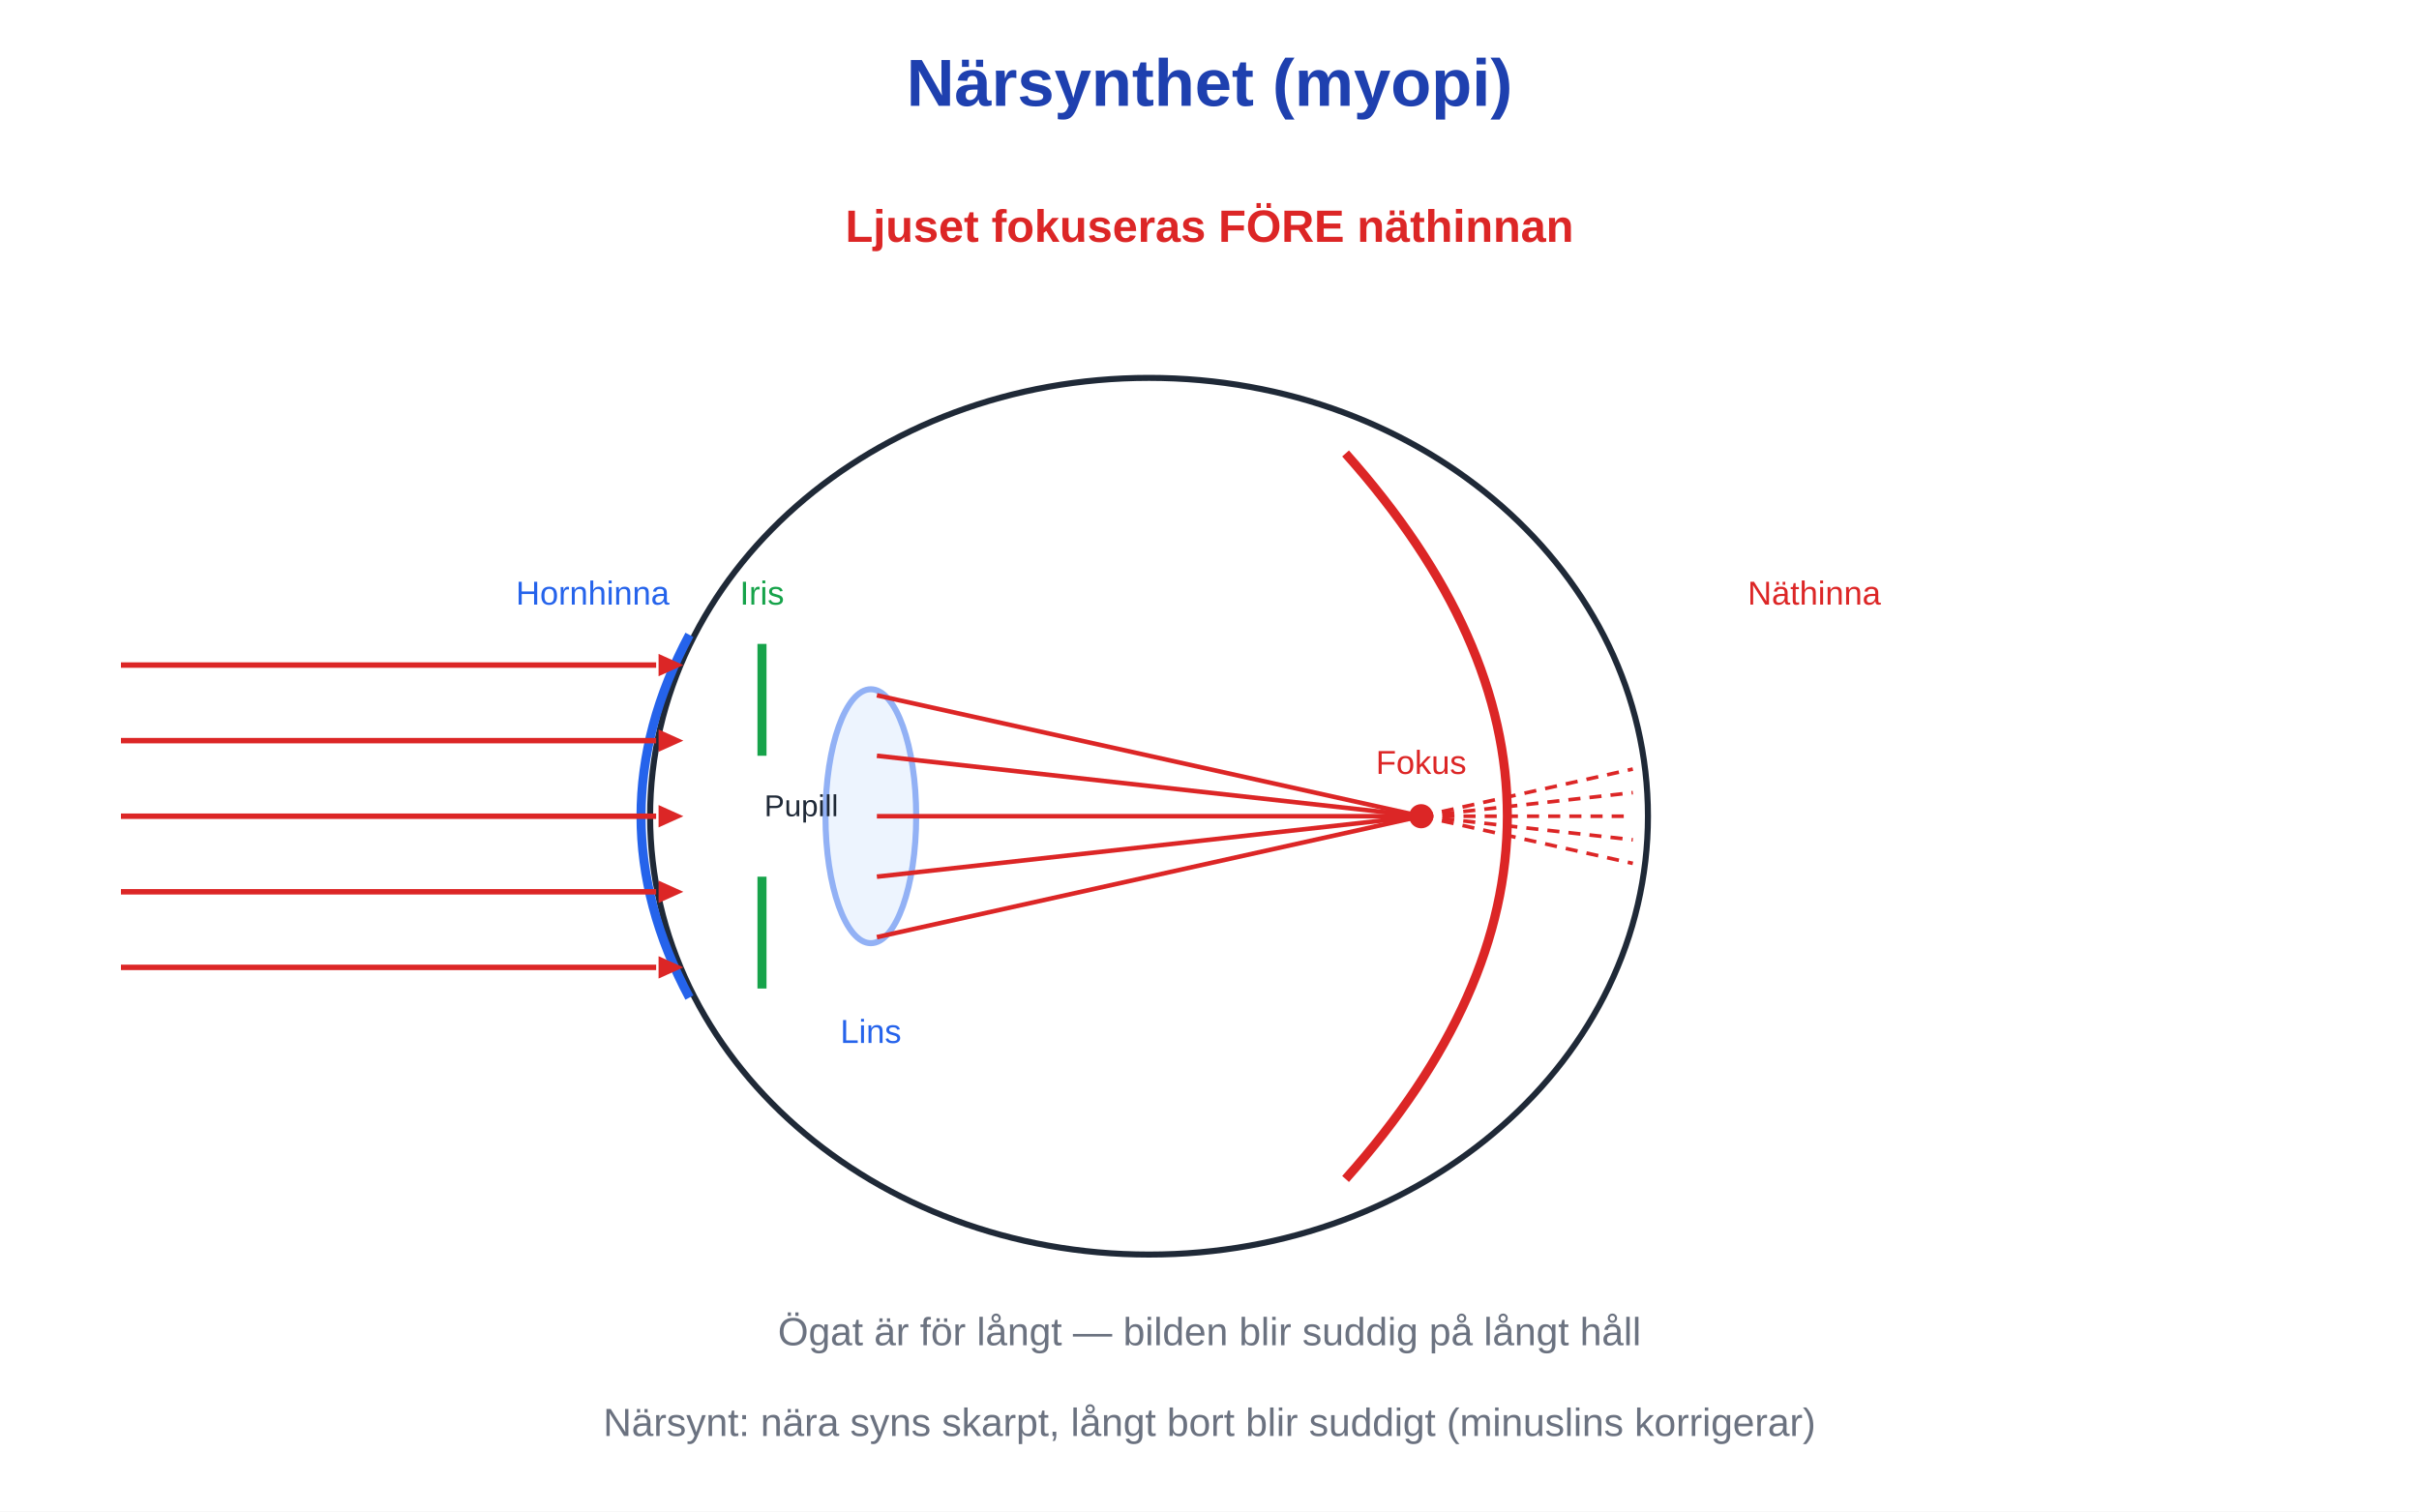
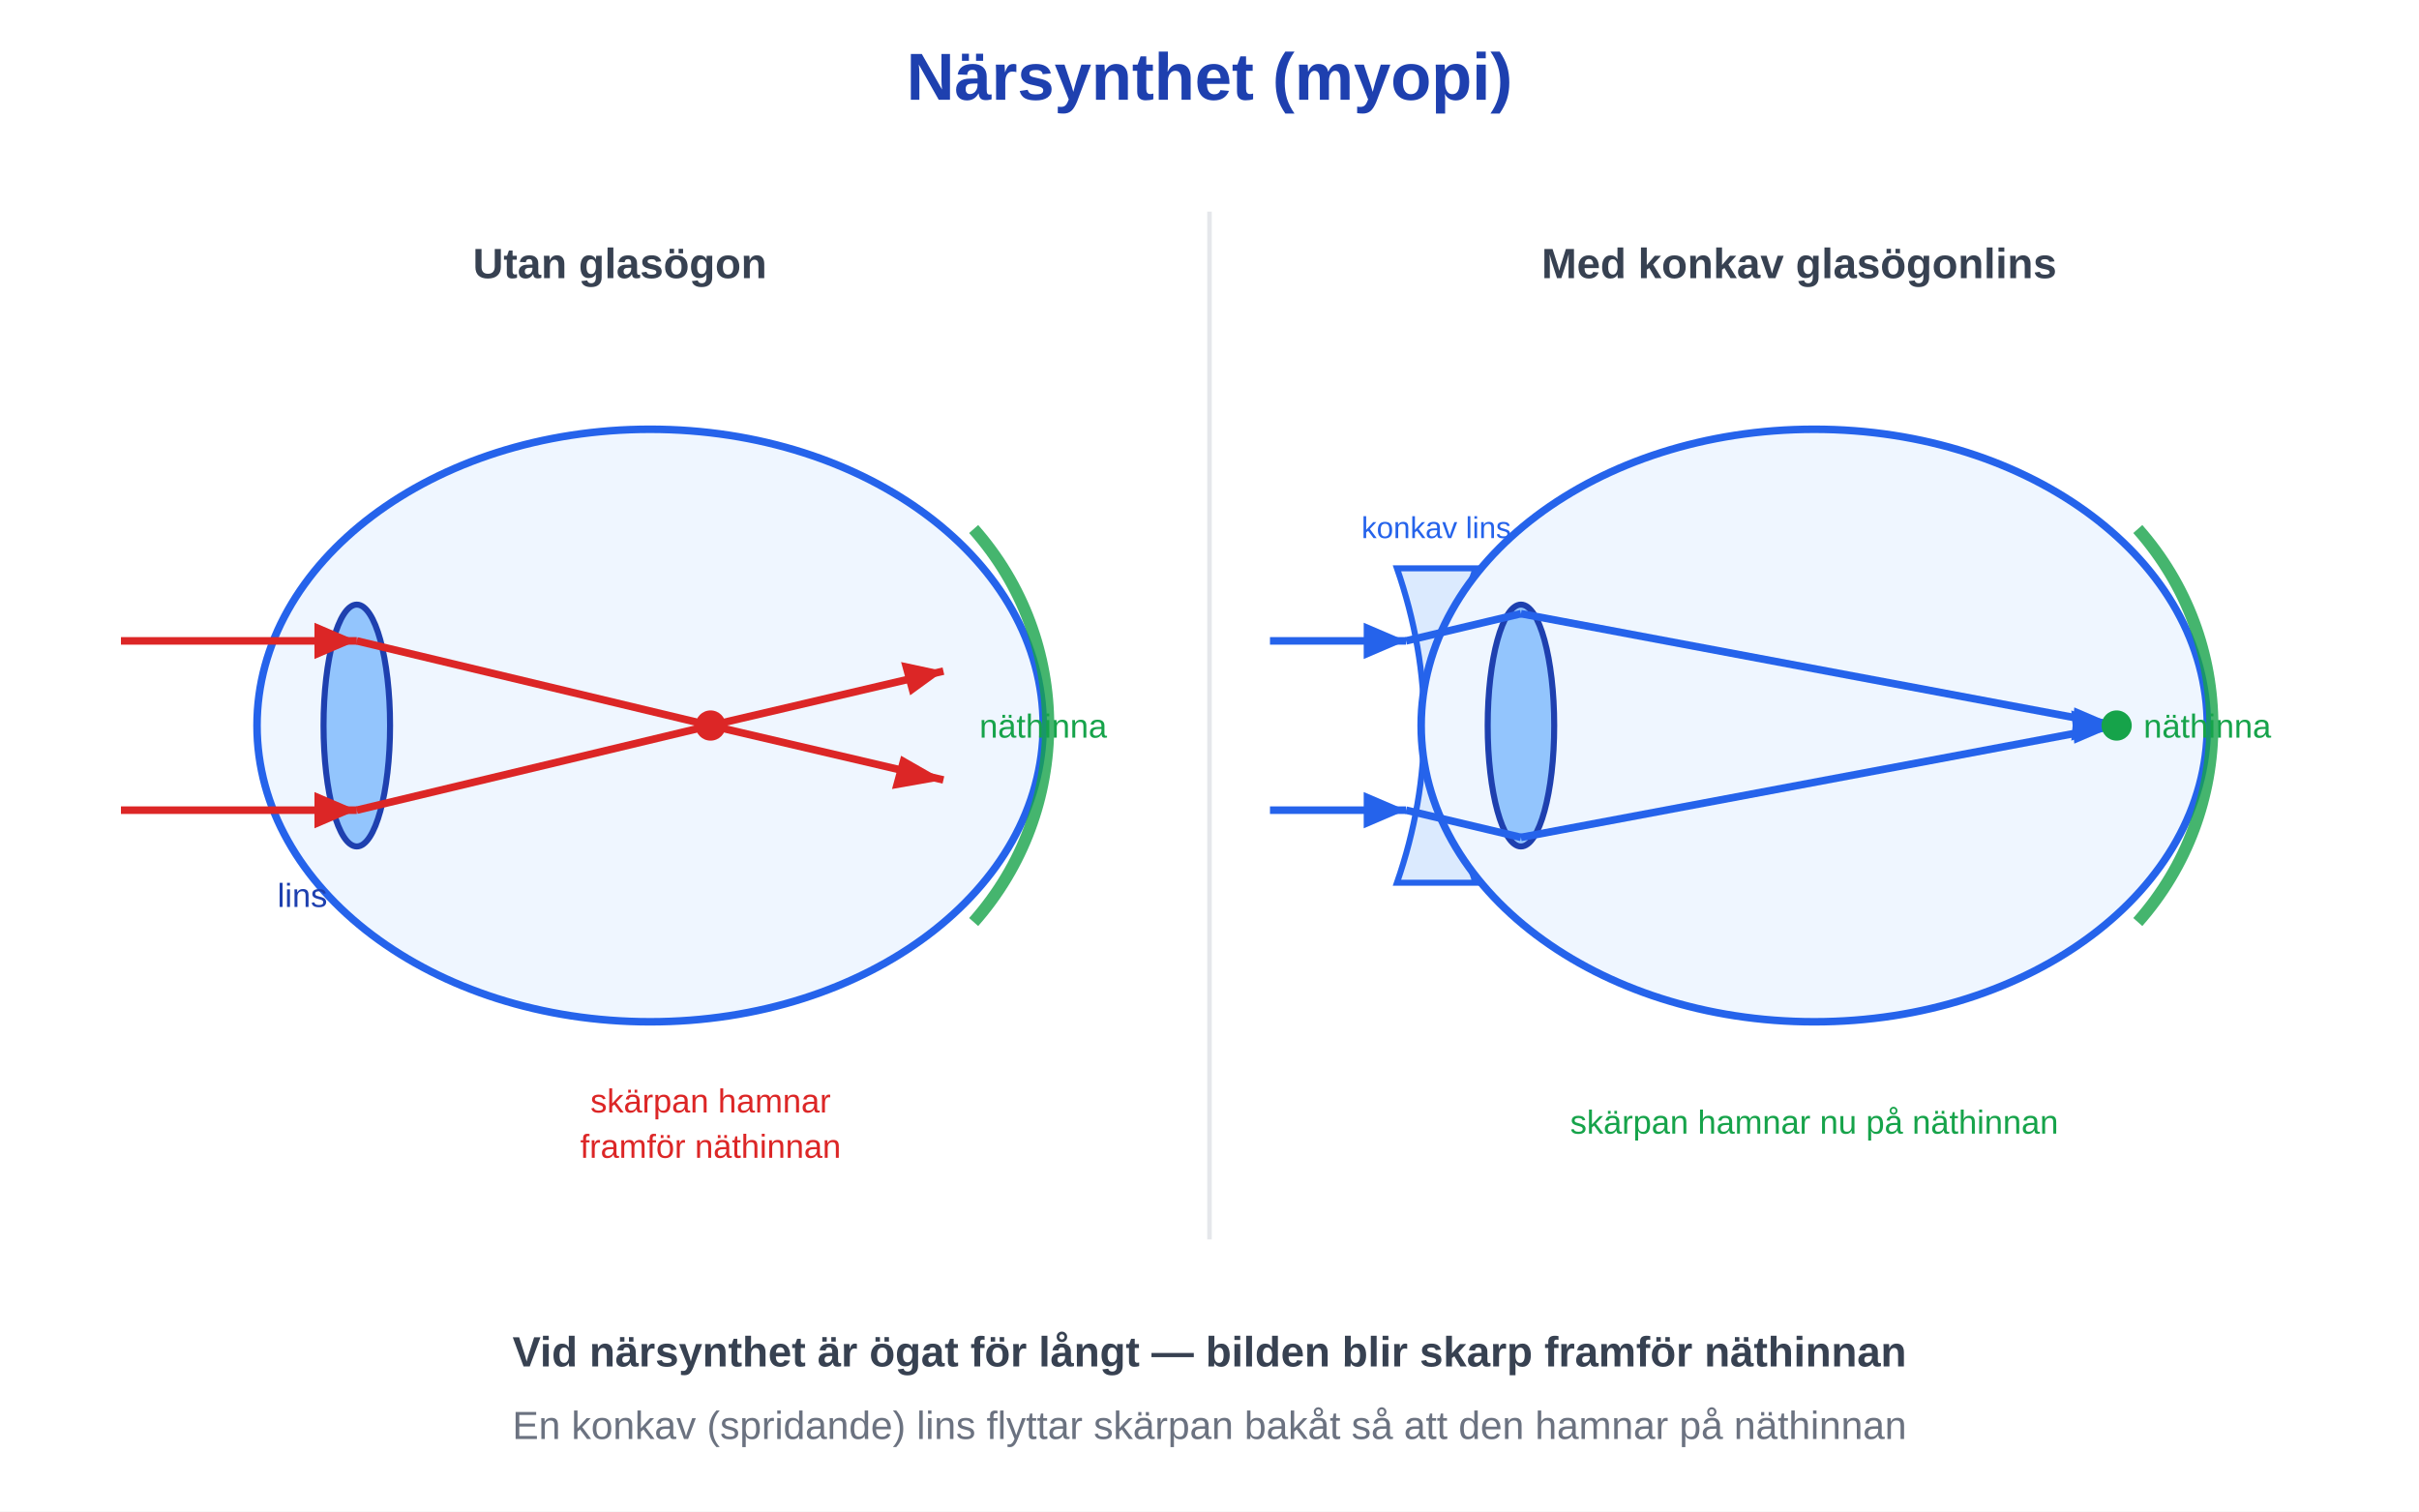
<svg xmlns="http://www.w3.org/2000/svg" viewBox="0 0 800 500" width="800" height="500">
  <rect width="800" height="500" fill="white" />
-   <text x="400" y="35" font-family="Arial,sans-serif" font-size="22" fill="#1e40af" text-anchor="middle" font-weight="bold">Närsynthet (myopi)</text>
-   <ellipse cx="380" cy="270" rx="165" ry="145" stroke="#1f2937" stroke-width="2" fill="white" />
-   <path d="M 228 210 Q 196 270 228 330" stroke="#2563eb" stroke-width="3" fill="none" />
-   <line x1="252" y1="213" x2="252" y2="250" stroke="#16a34a" stroke-width="3" />
-   <line x1="252" y1="290" x2="252" y2="327" stroke="#16a34a" stroke-width="3" />
-   <ellipse cx="288" cy="270" rx="15" ry="42" stroke="#2563eb" stroke-width="2" fill="#dbeafe" opacity="0.5" />
-   <path d="M 445 150 Q 552 270 445 390" stroke="#dc2626" stroke-width="3" fill="none" />
-   <line x1="40" y1="220" x2="217.0" y2="220.0" stroke="#dc2626" stroke-width="1.8" />
-   <polygon points="226,220 217.8,223.7 217.8,216.3" fill="#dc2626" />
-   <line x1="40" y1="245" x2="217.0" y2="245.0" stroke="#dc2626" stroke-width="1.8" />
-   <polygon points="226,245 217.8,248.7 217.8,241.3" fill="#dc2626" />
-   <line x1="40" y1="270" x2="217.0" y2="270.0" stroke="#dc2626" stroke-width="1.8" />
-   <polygon points="226,270 217.8,273.7 217.8,266.3" fill="#dc2626" />
-   <line x1="40" y1="295" x2="217.0" y2="295.0" stroke="#dc2626" stroke-width="1.8" />
-   <polygon points="226,295 217.8,298.7 217.8,291.3" fill="#dc2626" />
-   <line x1="40" y1="320" x2="217.0" y2="320.0" stroke="#dc2626" stroke-width="1.8" />
-   <polygon points="226,320 217.8,323.7 217.8,316.3" fill="#dc2626" />
-   <line x1="290" y1="230" x2="470" y2="270" stroke="#dc2626" stroke-width="1.5" />
-   <line x1="290" y1="250" x2="470" y2="270" stroke="#dc2626" stroke-width="1.5" />
-   <line x1="290" y1="270" x2="470" y2="270" stroke="#dc2626" stroke-width="1.5" />
-   <line x1="290" y1="290" x2="470" y2="270" stroke="#dc2626" stroke-width="1.5" />
-   <line x1="290" y1="310" x2="470" y2="270" stroke="#dc2626" stroke-width="1.5" />
-   <line x1="470" y1="270" x2="540" y2="285.6" stroke="#dc2626" stroke-width="1.2" stroke-dasharray="4,3" />
-   <line x1="470" y1="270" x2="540" y2="277.8" stroke="#dc2626" stroke-width="1.2" stroke-dasharray="4,3" />
-   <line x1="470" y1="270" x2="540" y2="270.0" stroke="#dc2626" stroke-width="1.2" stroke-dasharray="4,3" />
-   <line x1="470" y1="270" x2="540" y2="262.2" stroke="#dc2626" stroke-width="1.2" stroke-dasharray="4,3" />
-   <line x1="470" y1="270" x2="540" y2="254.4" stroke="#dc2626" stroke-width="1.2" stroke-dasharray="4,3" />
-   <circle cx="470" cy="270" r="4" fill="#dc2626" />
-   <text x="470" y="256" font-family="Arial,sans-serif" font-size="11" fill="#dc2626" text-anchor="middle">Fokus</text>
-   <text x="196" y="200" font-family="Arial,sans-serif" font-size="11" fill="#2563eb" text-anchor="middle">Hornhinna</text>
-   <text x="252" y="200" font-family="Arial,sans-serif" font-size="11" fill="#16a34a" text-anchor="middle">Iris</text>
-   <text x="288" y="345" font-family="Arial,sans-serif" font-size="11" fill="#2563eb" text-anchor="middle">Lins</text>
-   <text x="265" y="270" font-family="Arial,sans-serif" font-size="10" fill="#1f2937" text-anchor="middle">Pupill</text>
-   <text x="600" y="200" font-family="Arial,sans-serif" font-size="11" fill="#dc2626" text-anchor="middle">Näthinna</text>
-   <text x="400" y="80" font-family="Arial,sans-serif" font-size="15" fill="#dc2626" text-anchor="middle" font-weight="bold">Ljuset fokuseras FÖRE näthinnan</text>
-   <text x="400" y="445" font-family="Arial,sans-serif" font-size="13" fill="#6b7280" text-anchor="middle">Ögat är för långt — bilden blir suddig på långt håll</text>
-   <text x="400" y="475" font-family="Arial,sans-serif" font-size="13" fill="#6b7280" text-anchor="middle">Närsynt: nära syns skarpt, långt bort blir suddigt (minuslins korrigerar)</text>
+   <text x="400" y="33" font-family="Arial,sans-serif" font-size="22" fill="#1e40af" text-anchor="middle" font-weight="bold">Närsynthet (myopi)</text>
+   <line x1="400" y1="70" x2="400" y2="410" stroke="#e5e7eb" stroke-width="1.5" />
+   <text x="205" y="92" font-family="Arial,sans-serif" font-size="14" fill="#374151" text-anchor="middle" font-weight="bold">Utan glasögon</text>
+   <ellipse cx="215" cy="240" rx="130" ry="98" fill="#eff6ff" stroke="#2563eb" stroke-width="2.5" />
+   <ellipse cx="118" cy="240" rx="11" ry="40" fill="#93c5fd" stroke="#1e40af" stroke-width="2" />
+   <text x="100" y="300" font-family="Arial,sans-serif" font-size="11" fill="#1e40af" text-anchor="middle">lins</text>
+   <path d="M 322 175 A 98 98 0 0 1 322 305" fill="none" stroke="#16a34a" stroke-width="4" opacity="0.8" />
+   <text x="345" y="244" font-family="Arial,sans-serif" font-size="11" fill="#16a34a" text-anchor="middle">näthinna</text>
+   <line x1="40" y1="212" x2="118" y2="212" stroke="#dc2626" stroke-width="2.5" />
+   <polygon points="118,212 104,206 104,218" fill="#dc2626" />
+   <line x1="118" y1="212" x2="235" y2="240" stroke="#dc2626" stroke-width="2.5" />
+   <line x1="235" y1="240" x2="312" y2="258" stroke="#dc2626" stroke-width="2.5" />
+   <polygon points="312,258 298,250 295,261" fill="#dc2626" />
+   <line x1="40" y1="268" x2="118" y2="268" stroke="#dc2626" stroke-width="2.5" />
+   <polygon points="118,268 104,262 104,274" fill="#dc2626" />
+   <line x1="118" y1="268" x2="235" y2="240" stroke="#dc2626" stroke-width="2.5" />
+   <line x1="235" y1="240" x2="312" y2="222" stroke="#dc2626" stroke-width="2.5" />
+   <polygon points="312,222 298,219 301,230" fill="#dc2626" />
+   <circle cx="235" cy="240" r="5" fill="#dc2626" />
+   <text x="235" y="368" font-family="Arial,sans-serif" font-size="11" fill="#dc2626" text-anchor="middle">skärpan hamnar</text>
+   <text x="235" y="383" font-family="Arial,sans-serif" font-size="11" fill="#dc2626" text-anchor="middle">framför näthinnan</text>
+   <text x="595" y="92" font-family="Arial,sans-serif" font-size="14" fill="#374151" text-anchor="middle" font-weight="bold">Med konkav glasögonlins</text>
+   <path d="M 462 188 Q 480 240 462 292 L 488 292 Q 470 240 488 188 Z" fill="#dbeafe" stroke="#2563eb" stroke-width="2" />
+   <text x="475" y="178" font-family="Arial,sans-serif" font-size="10" fill="#2563eb" text-anchor="middle">konkav lins</text>
+   <ellipse cx="600" cy="240" rx="130" ry="98" fill="#eff6ff" stroke="#2563eb" stroke-width="2.5" />
+   <ellipse cx="503" cy="240" rx="11" ry="40" fill="#93c5fd" stroke="#1e40af" stroke-width="2" />
+   <path d="M 707 175 A 98 98 0 0 1 707 305" fill="none" stroke="#16a34a" stroke-width="4" opacity="0.8" />
+   <text x="730" y="244" font-family="Arial,sans-serif" font-size="11" fill="#16a34a" text-anchor="middle">näthinna</text>
+   <line x1="420" y1="212" x2="465" y2="212" stroke="#2563eb" stroke-width="2.5" />
+   <polygon points="465,212 451,206 451,218" fill="#2563eb" />
+   <line x1="465" y1="212" x2="503" y2="203" stroke="#2563eb" stroke-width="2.5" />
+   <line x1="503" y1="203" x2="700" y2="240" stroke="#2563eb" stroke-width="2.5" />
+   <polygon points="700,240 686,234 685,245" fill="#2563eb" />
+   <line x1="420" y1="268" x2="465" y2="268" stroke="#2563eb" stroke-width="2.5" />
+   <polygon points="465,268 451,262 451,274" fill="#2563eb" />
+   <line x1="465" y1="268" x2="503" y2="277" stroke="#2563eb" stroke-width="2.5" />
+   <line x1="503" y1="277" x2="700" y2="240" stroke="#2563eb" stroke-width="2.5" />
+   <polygon points="700,240 685,235 686,246" fill="#2563eb" />
+   <circle cx="700" cy="240" r="5" fill="#16a34a" />
+   <text x="600" y="375" font-family="Arial,sans-serif" font-size="11" fill="#16a34a" text-anchor="middle">skärpan hamnar nu på näthinnan</text>
+   <text x="400" y="452" font-family="Arial,sans-serif" font-size="14" fill="#374151" text-anchor="middle" font-weight="bold">Vid närsynthet är ögat för långt — bilden blir skarp framför näthinnan</text>
+   <text x="400" y="476" font-family="Arial,sans-serif" font-size="13" fill="#6b7280" text-anchor="middle">En konkav (spridande) lins flyttar skärpan bakåt så att den hamnar på näthinnan</text>
</svg>
